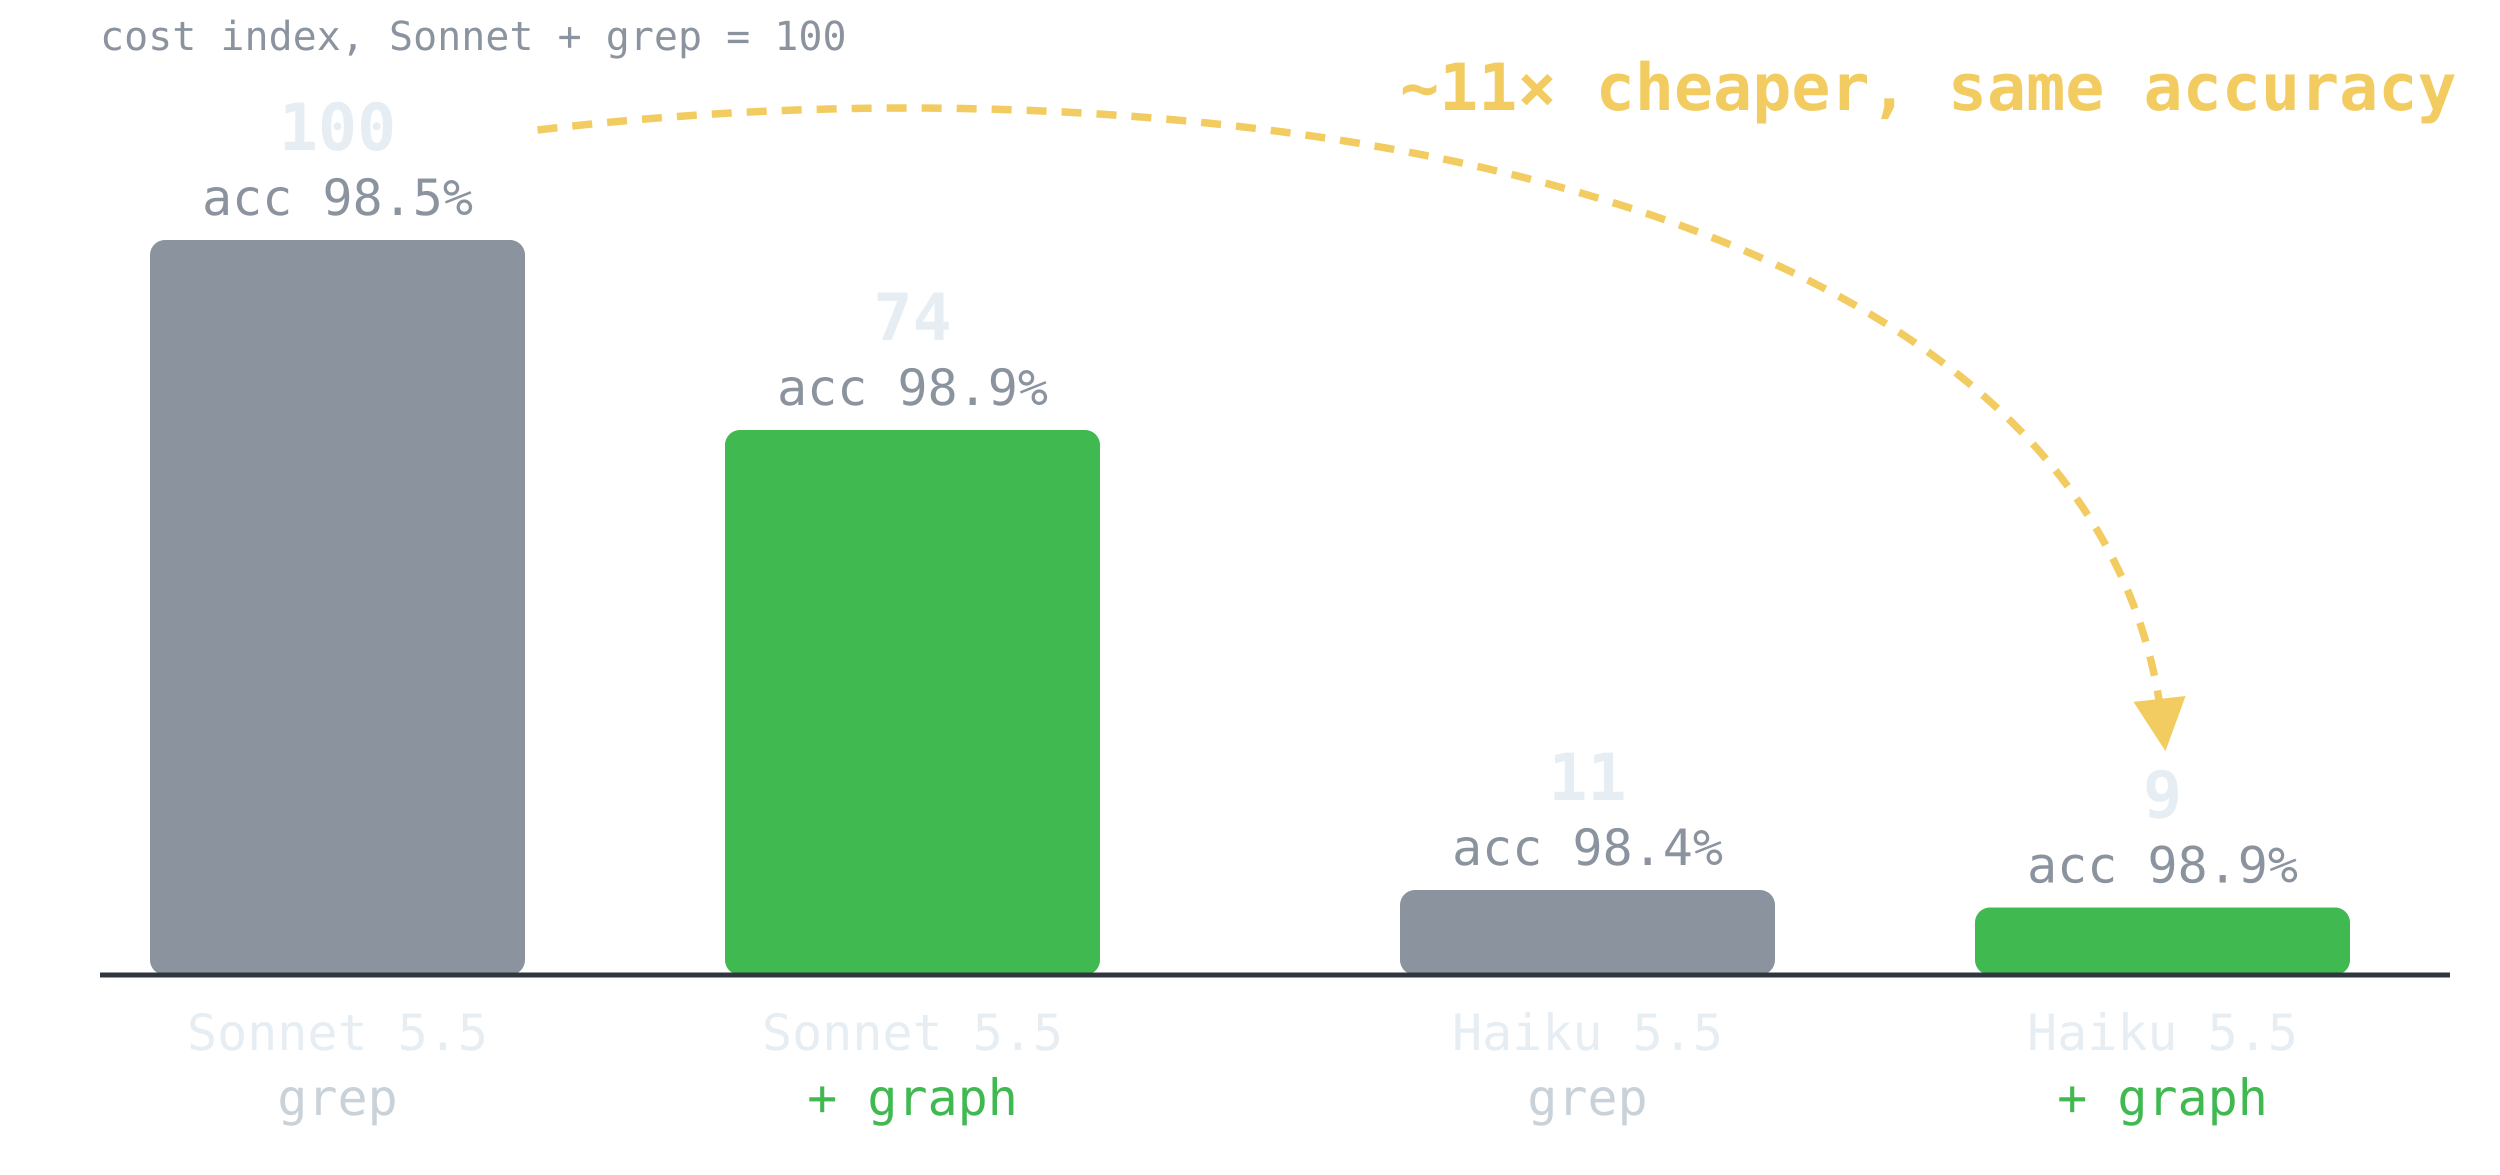
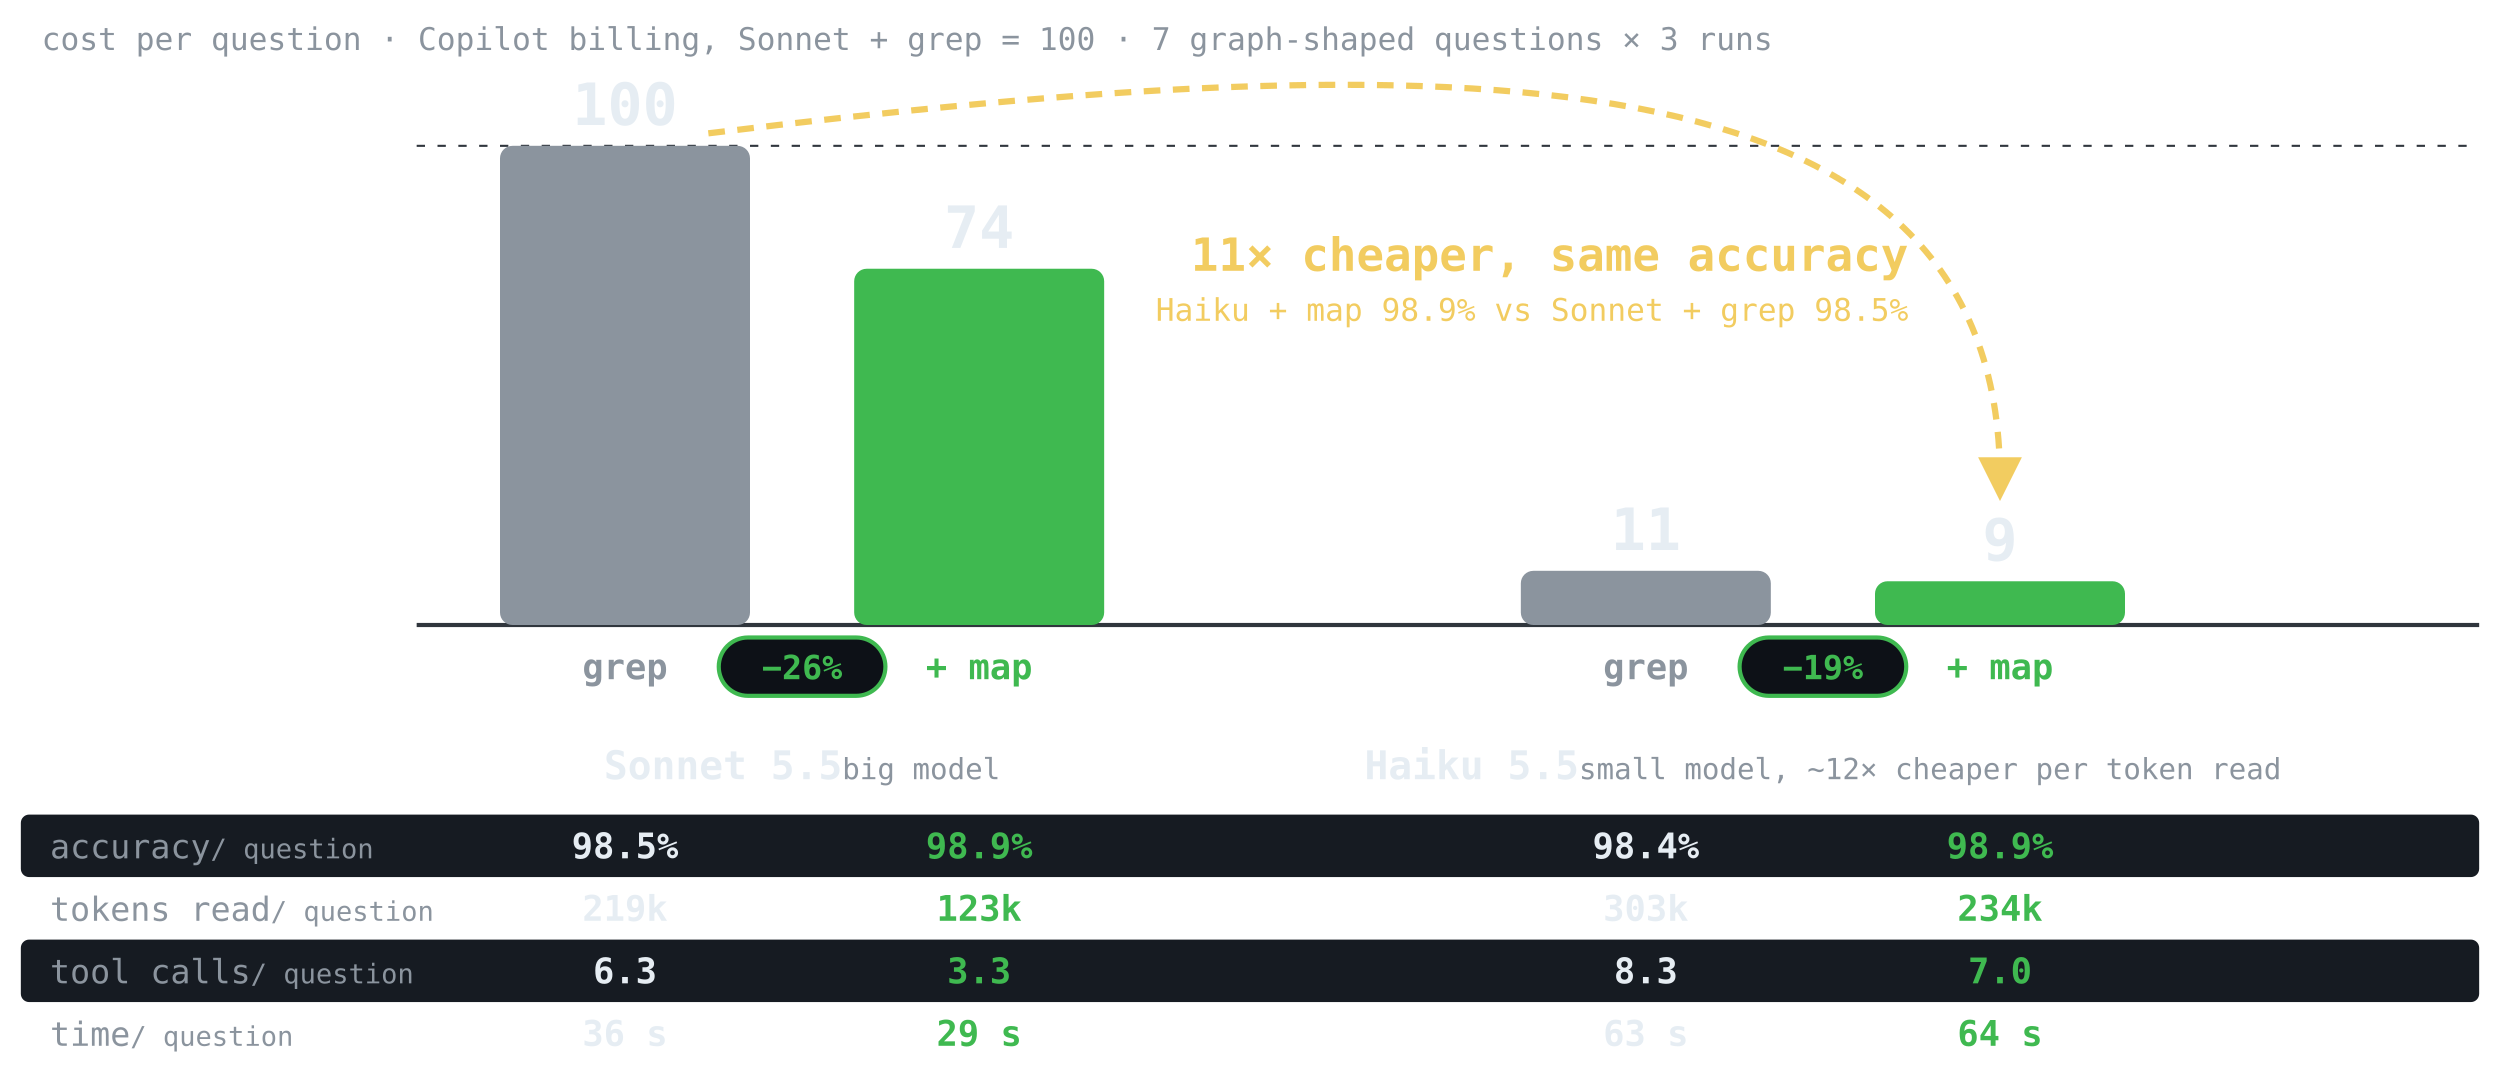
- <svg xmlns="http://www.w3.org/2000/svg" viewBox="0 0 1000 470" font-family="JetBrains Mono, Fira Code, Menlo, Consolas, monospace" font-size="20">
-   <rect x="60" y="96" width="150" height="294" rx="6" fill="#8b949e" />
-   <text x="135.0" y="60" fill="#e6edf3" text-anchor="middle" font-weight="bold" font-size="26">100</text>
-   <text x="135.0" y="86" fill="#8b949e" text-anchor="middle">acc 98.5%</text>
-   <text x="135.0" y="420" fill="#e6edf3" text-anchor="middle">Sonnet 5.5</text>
-   <text x="135.0" y="446" fill="#c9d1d9" text-anchor="middle">grep</text>
-   <rect x="290" y="172" width="150" height="218" rx="6" fill="#3fb950" />
-   <text x="365.0" y="136" fill="#e6edf3" text-anchor="middle" font-weight="bold" font-size="26">74</text>
-   <text x="365.0" y="162" fill="#8b949e" text-anchor="middle">acc 98.9%</text>
-   <text x="365.0" y="420" fill="#e6edf3" text-anchor="middle">Sonnet 5.5</text>
-   <text x="365.0" y="446" fill="#3fb950" text-anchor="middle">+ graph</text>
-   <rect x="560" y="356" width="150" height="34" rx="6" fill="#8b949e" />
-   <text x="635.0" y="320" fill="#e6edf3" text-anchor="middle" font-weight="bold" font-size="26">11</text>
-   <text x="635.0" y="346" fill="#8b949e" text-anchor="middle">acc 98.4%</text>
-   <text x="635.0" y="420" fill="#e6edf3" text-anchor="middle">Haiku 5.5</text>
-   <text x="635.0" y="446" fill="#c9d1d9" text-anchor="middle">grep</text>
-   <rect x="790" y="363" width="150" height="27" rx="6" fill="#3fb950" />
-   <text x="865.0" y="327" fill="#e6edf3" text-anchor="middle" font-weight="bold" font-size="26">9</text>
-   <text x="865.0" y="353" fill="#8b949e" text-anchor="middle">acc 98.9%</text>
-   <text x="865.0" y="420" fill="#e6edf3" text-anchor="middle">Haiku 5.5</text>
-   <text x="865.0" y="446" fill="#3fb950" text-anchor="middle">+ graph</text>
-   <line x1="40" y1="390" x2="980" y2="390" stroke="#30363d" stroke-width="2" />
-   <path d="M 215 52 C 480 20, 840 70, 865 290" fill="none" stroke="#f2cc60" stroke-width="3" stroke-dasharray="8 6" marker-end="url(#a)" />
+ <svg xmlns="http://www.w3.org/2000/svg" viewBox="0 0 1200 524" font-family="JetBrains Mono, ui-monospace, Menlo, Consolas, DejaVu Sans Mono, monospace">
  <defs>
-     <marker id="a" viewBox="0 0 10 10" refX="5" refY="5" markerWidth="7" markerHeight="7" orient="auto-start-reverse">
+     <marker id="arr" viewBox="0 0 10 10" refX="8" refY="5" markerWidth="7" markerHeight="7" orient="auto">
+       <path d="M0 0L10 5L0 10z" fill="#8b949e" />
+     </marker>
+   </defs>
+   <defs>
+     <marker id="gold" viewBox="0 0 10 10" refX="5" refY="5" markerWidth="7" markerHeight="7" orient="auto">
      <path d="M0 0L10 5L0 10z" fill="#f2cc60" />
    </marker>
  </defs>
-   <text x="560" y="44" fill="#f2cc60" font-weight="bold" font-size="26">~11× cheaper, same accuracy</text>
-   <text x="40" y="20" fill="#8b949e" font-size="16">cost index, Sonnet + grep = 100</text>
+   <text x="20" y="24" font-size="15" fill="#8b949e">cost per question · Copilot billing, Sonnet + grep = 100 · 7 graph-shaped questions × 3 runs</text>
+   <text x="385" y="374" font-size="19" font-weight="800" fill="#e6edf3" text-anchor="middle">Sonnet 5.5<tspan font-size="14" font-weight="400" fill="#8b949e">  big model</tspan>
+   </text>
+   <text x="875" y="374" font-size="19" font-weight="800" fill="#e6edf3" text-anchor="middle">Haiku 5.5<tspan font-size="14" font-weight="400" fill="#8b949e">  small model, ~12× cheaper per token read</tspan>
+   </text>
+   <line x1="200" y1="300" x2="1190" y2="300" stroke="#30363d" stroke-width="2" />
+   <line x1="200" y1="70" x2="1190" y2="70" stroke="#30363d" stroke-dasharray="4 6" />
+   <rect x="240.0" y="70" width="120" height="230" rx="6" fill="#8b949e" />
+   <text x="300" y="60" font-size="28" font-weight="800" fill="#e6edf3" text-anchor="middle">100</text>
+   <text x="300" y="326" font-size="17" font-weight="700" fill="#8b949e" text-anchor="middle">grep</text>
+   <rect x="410.0" y="129" width="120" height="171" rx="6" fill="#3fb950" />
+   <text x="470" y="119" font-size="28" font-weight="800" fill="#e6edf3" text-anchor="middle">74</text>
+   <text x="470" y="326" font-size="17" font-weight="700" fill="#3fb950" text-anchor="middle">+ map</text>
+   <rect x="730.0" y="274" width="120" height="26" rx="6" fill="#8b949e" />
+   <text x="790" y="264" font-size="28" font-weight="800" fill="#e6edf3" text-anchor="middle">11</text>
+   <text x="790" y="326" font-size="17" font-weight="700" fill="#8b949e" text-anchor="middle">grep</text>
+   <rect x="900.0" y="279" width="120" height="21" rx="6" fill="#3fb950" />
+   <text x="960" y="269" font-size="28" font-weight="800" fill="#e6edf3" text-anchor="middle">9</text>
+   <text x="960" y="326" font-size="17" font-weight="700" fill="#3fb950" text-anchor="middle">+ map</text>
+   <rect x="345.0" y="306" width="80" height="28" rx="14" fill="#0d1117" stroke="#3fb950" stroke-width="2" />
+   <text x="385.0" y="326" font-size="16" font-weight="800" fill="#3fb950" text-anchor="middle">−26%</text>
+   <rect x="835.0" y="306" width="80" height="28" rx="14" fill="#0d1117" stroke="#3fb950" stroke-width="2" />
+   <text x="875.0" y="326" font-size="16" font-weight="800" fill="#3fb950" text-anchor="middle">−19%</text>
+   <path d="M340 64 C 700 20, 960 20, 960 230" fill="none" stroke="#f2cc60" stroke-width="3" stroke-dasharray="8 6" marker-end="url(#gold)" />
+   <text x="916" y="130" font-size="22" font-weight="800" fill="#f2cc60" text-anchor="end">11× cheaper, same accuracy</text>
+   <text x="916" y="154" font-size="15" fill="#f2cc60" text-anchor="end">Haiku + map 98.9%  vs  Sonnet + grep 98.5%</text>
+   <rect x="10" y="391" width="1180" height="30" rx="4" fill="#161b22" />
+   <text x="24" y="412" font-size="16" fill="#8b949e">accuracy<tspan font-size="13"> / question</tspan>
+   </text>
+   <text x="300" y="412" font-size="17" font-weight="700" fill="#e6edf3" text-anchor="middle">98.5%</text>
+   <text x="470" y="412" font-size="17" font-weight="700" fill="#3fb950" text-anchor="middle">98.9%</text>
+   <text x="790" y="412" font-size="17" font-weight="700" fill="#e6edf3" text-anchor="middle">98.4%</text>
+   <text x="960" y="412" font-size="17" font-weight="700" fill="#3fb950" text-anchor="middle">98.9%</text>
+   <text x="24" y="442" font-size="16" fill="#8b949e">tokens read<tspan font-size="13"> / question</tspan>
+   </text>
+   <text x="300" y="442" font-size="17" font-weight="700" fill="#e6edf3" text-anchor="middle">219k</text>
+   <text x="470" y="442" font-size="17" font-weight="700" fill="#3fb950" text-anchor="middle">123k</text>
+   <text x="790" y="442" font-size="17" font-weight="700" fill="#e6edf3" text-anchor="middle">303k</text>
+   <text x="960" y="442" font-size="17" font-weight="700" fill="#3fb950" text-anchor="middle">234k</text>
+   <rect x="10" y="451" width="1180" height="30" rx="4" fill="#161b22" />
+   <text x="24" y="472" font-size="16" fill="#8b949e">tool calls<tspan font-size="13"> / question</tspan>
+   </text>
+   <text x="300" y="472" font-size="17" font-weight="700" fill="#e6edf3" text-anchor="middle">6.3</text>
+   <text x="470" y="472" font-size="17" font-weight="700" fill="#3fb950" text-anchor="middle">3.3</text>
+   <text x="790" y="472" font-size="17" font-weight="700" fill="#e6edf3" text-anchor="middle">8.3</text>
+   <text x="960" y="472" font-size="17" font-weight="700" fill="#3fb950" text-anchor="middle">7.0</text>
+   <text x="24" y="502" font-size="16" fill="#8b949e">time<tspan font-size="13"> / question</tspan>
+   </text>
+   <text x="300" y="502" font-size="17" font-weight="700" fill="#e6edf3" text-anchor="middle">36 s</text>
+   <text x="470" y="502" font-size="17" font-weight="700" fill="#3fb950" text-anchor="middle">29 s</text>
+   <text x="790" y="502" font-size="17" font-weight="700" fill="#e6edf3" text-anchor="middle">63 s</text>
+   <text x="960" y="502" font-size="17" font-weight="700" fill="#3fb950" text-anchor="middle">64 s</text>
</svg>
